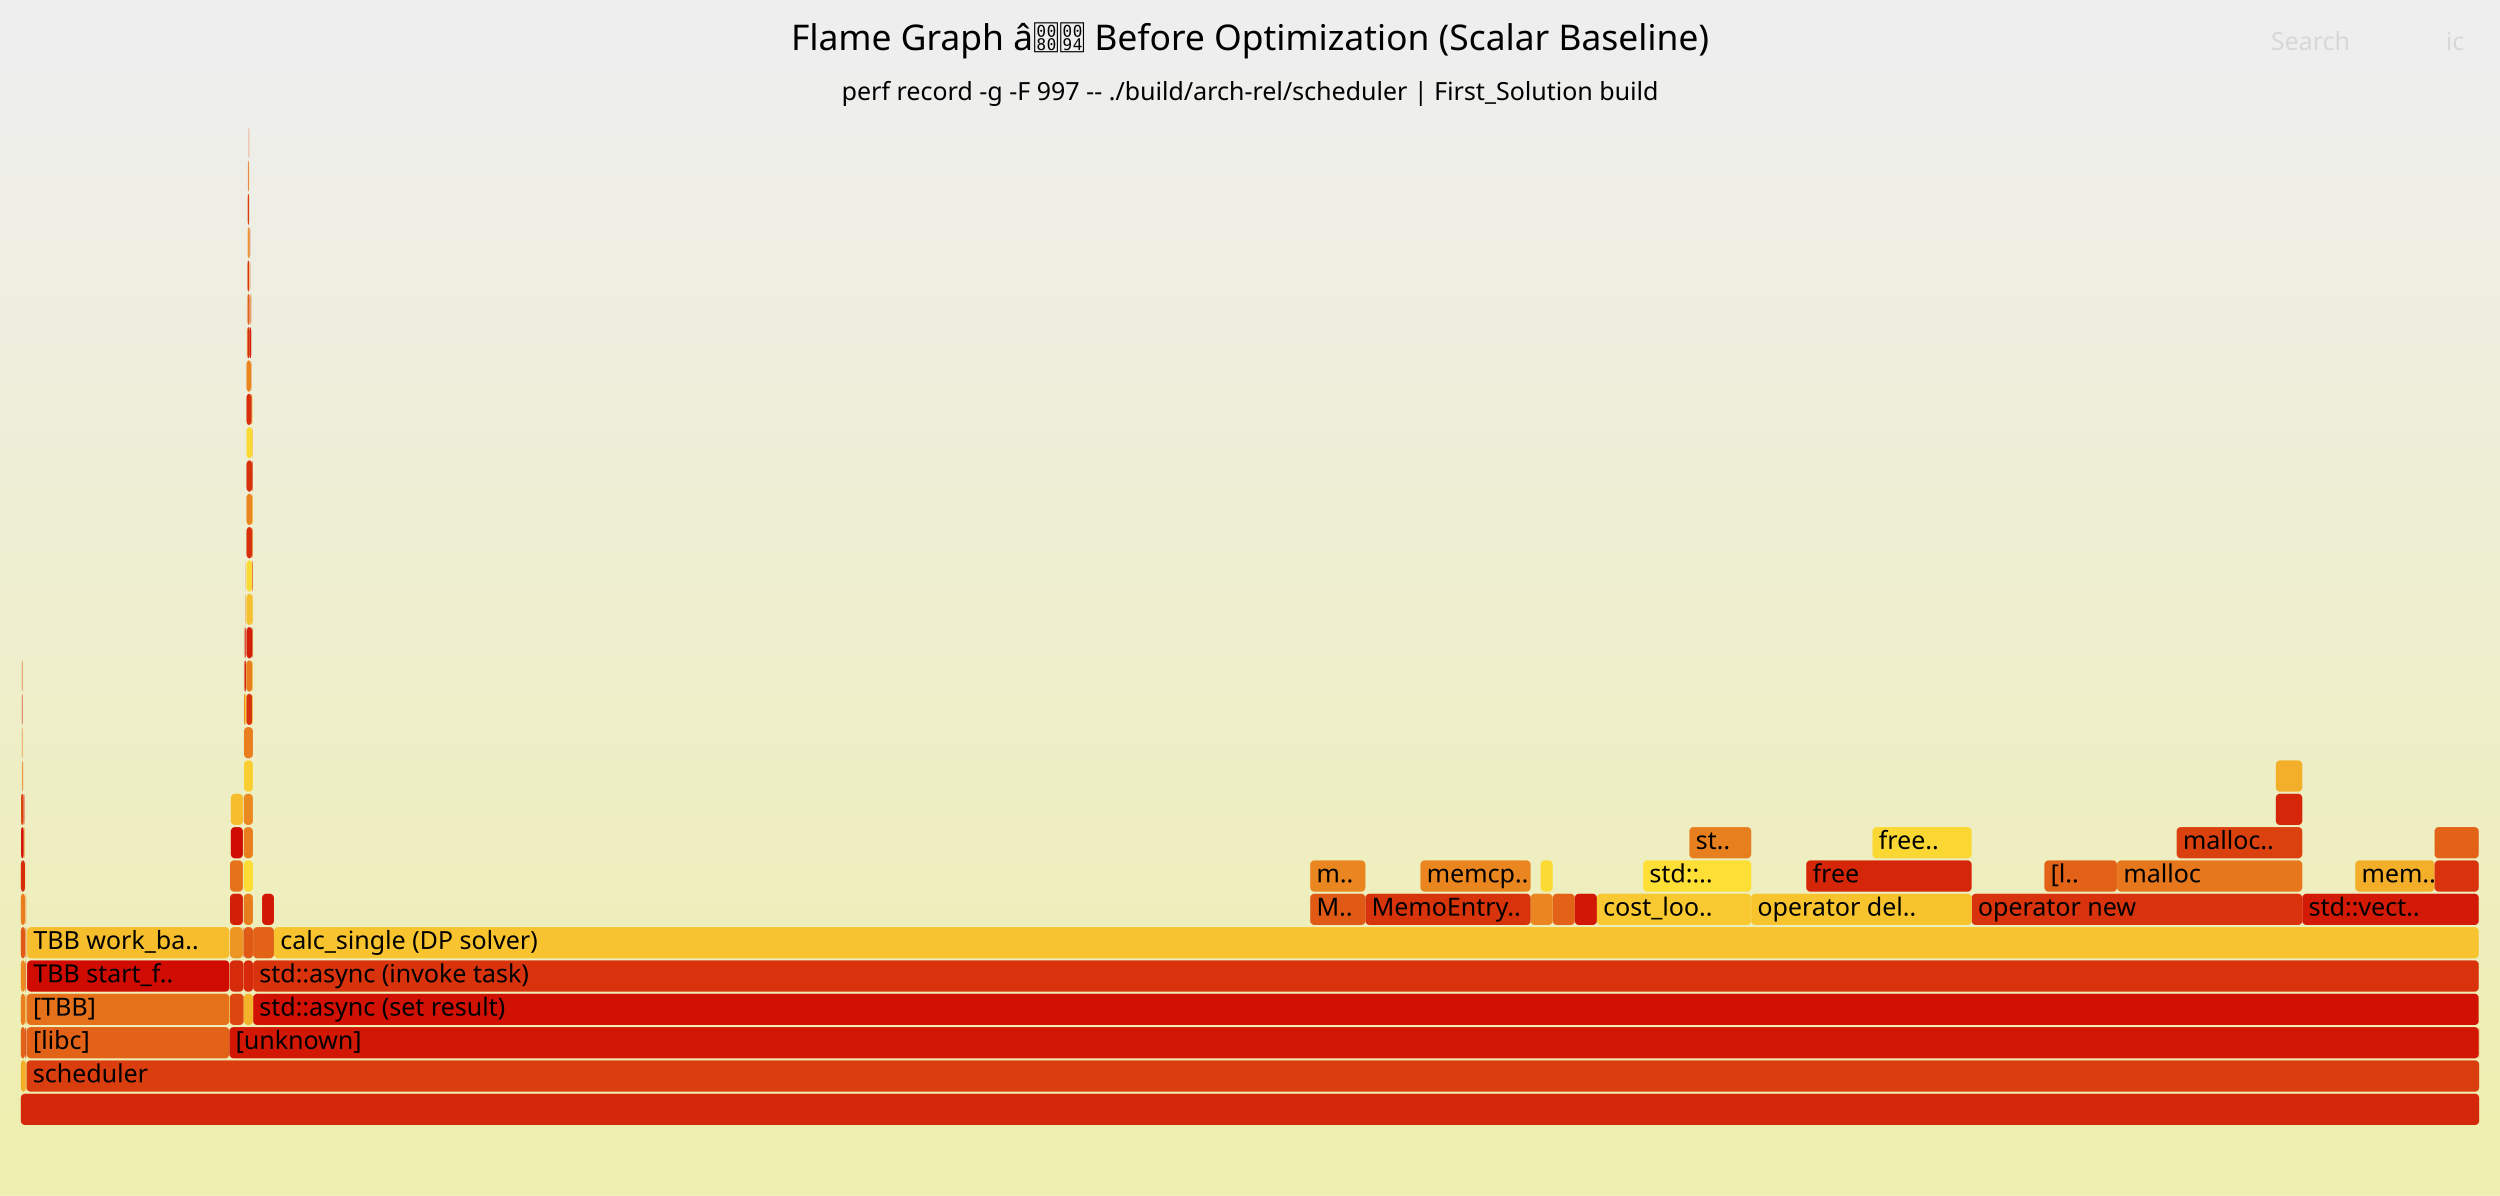
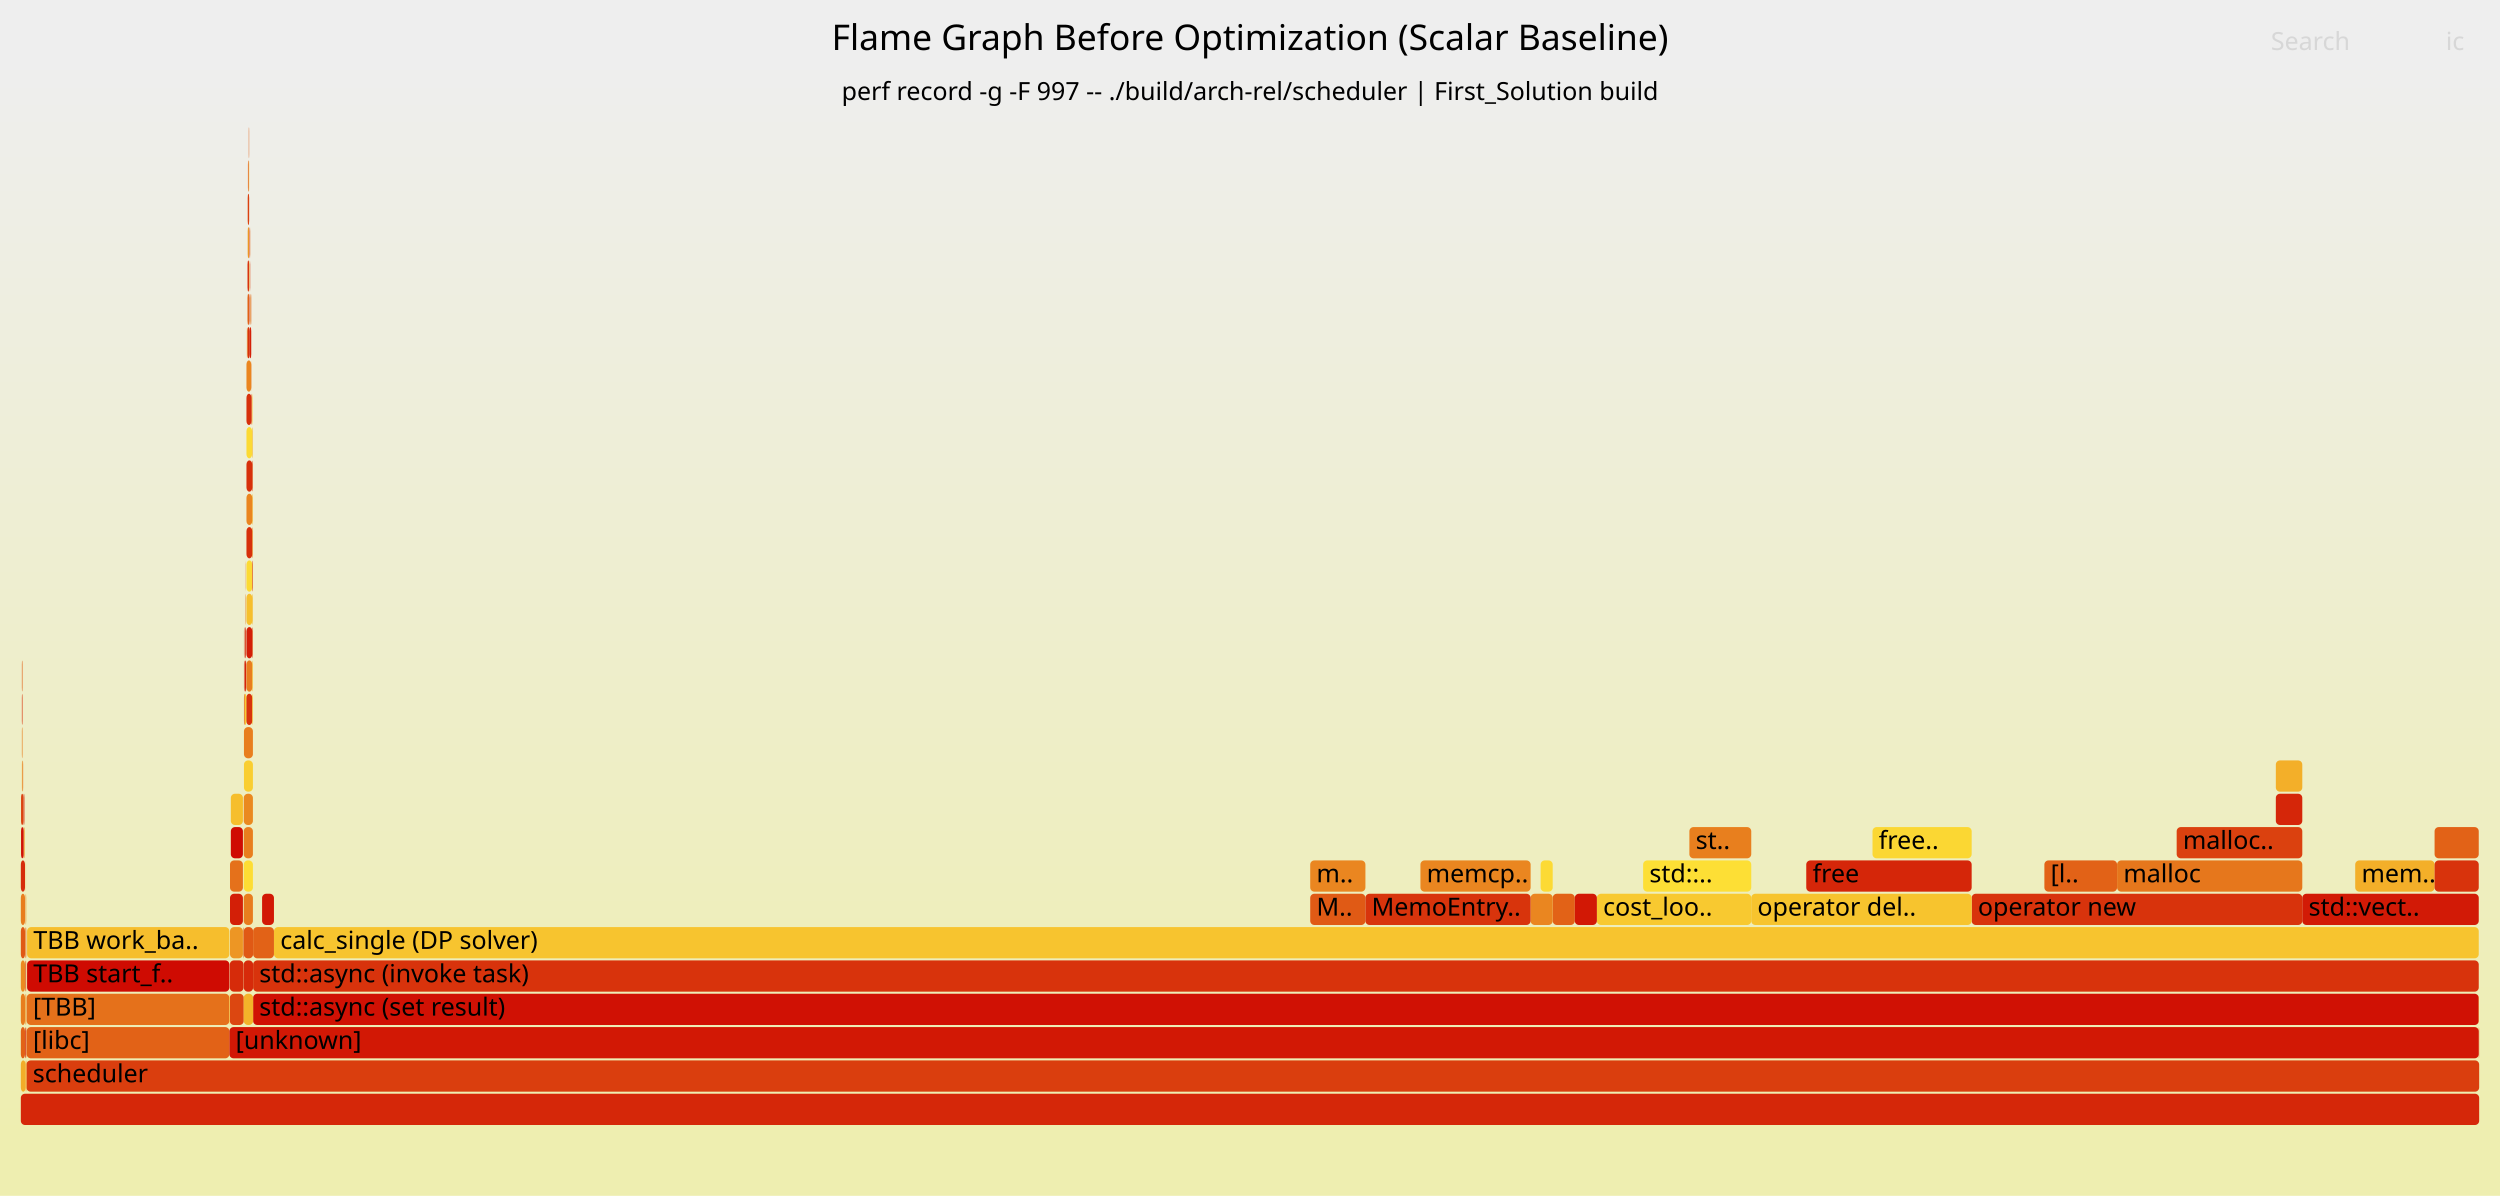
<svg xmlns="http://www.w3.org/2000/svg" version="1.1" width="1200" height="574" viewBox="0 0 1200 574">
  <defs>
    <linearGradient id="background" y1="0" y2="1" x1="0" x2="0">
      <stop stop-color="#eeeeee" offset="5%" />
      <stop stop-color="#eeeeb0" offset="95%" />
    </linearGradient>
  </defs>
  <style type="text/css">
	text { font-family:Verdana; font-size:12px; fill:rgb(0,0,0); }
	#search, #ignorecase { opacity:0.1; cursor:pointer; }
	#search:hover, #search.show, #ignorecase:hover, #ignorecase.show { opacity:1; }
	#subtitle { text-anchor:middle; font-color:rgb(160,160,160); }
	#title { text-anchor:middle; font-size:17px}
	#unzoom { cursor:pointer; }
	#frames &gt; *:hover { stroke:black; stroke-width:0.5; cursor:pointer; }
	.hide { display:none; }
	.parent { opacity:0.5; }
</style>
  <rect x="0.0" y="0" width="1200.0" height="574.0" fill="url(#background)" />
-   <text id="title" x="600.00" y="24">Flame Graph â Before Optimization (Scalar Baseline)</text>
+   <text id="title" x="600.00" y="24">Flame Graph Before Optimization (Scalar Baseline)</text>
  <text id="subtitle" x="600.00" y="48">perf record -g -F 997 -- ./build/arch-rel/scheduler  |  First_Solution build</text>
  <text id="details" x="10.00" y="557"> </text>
  <text id="unzoom" x="10.00" y="24" class="hide">Reset Zoom</text>
  <text id="search" x="1090.00" y="24">Search</text>
  <text id="ignorecase" x="1174.00" y="24">ic</text>
  <text id="matched" x="1090.00" y="557"> </text>
  <g id="frames">
    <g>
      <rect x="110.8" y="381" width="5.8" height="15.0" fill="rgb(246,190,45)" rx="2" ry="2" />
      <text x="113.76" y="391.5" />
    </g>
    <g>
      <rect x="981.3" y="413" width="34.9" height="15.0" fill="rgb(226,98,23)" rx="2" ry="2" />
      <text x="984.31" y="423.5">[l..</text>
    </g>
    <g>
      <rect x="1016.2" y="413" width="88.9" height="15.0" fill="rgb(230,119,28)" rx="2" ry="2" />
      <text x="1019.24" y="423.5">malloc</text>
    </g>
    <g>
      <rect x="118.2" y="333" width="2.9" height="15.0" fill="rgb(216,51,12)" rx="2" ry="2" />
      <text x="121.23" y="343.5" />
    </g>
    <g>
      <rect x="118.7" y="157" width="1.2" height="15.0" fill="rgb(215,48,11)" rx="2" ry="2" />
      <text x="121.70" y="167.5" />
    </g>
    <g>
      <rect x="116.6" y="445" width="0.3" height="15.0" fill="rgb(226,98,23)" rx="2" ry="2" />
      <text x="119.61" y="455.5" />
    </g>
    <g>
      <rect x="117.7" y="301" width="0.4" height="15.0" fill="rgb(213,41,9)" rx="2" ry="2" />
      <text x="120.68" y="311.5" />
    </g>
    <g>
      <rect x="12.3" y="429" width="0.2" height="15.0" fill="rgb(232,125,30)" rx="2" ry="2" />
      <text x="15.34" y="439.5" />
    </g>
    <g>
      <rect x="766.5" y="429" width="74.1" height="15.0" fill="rgb(248,201,48)" rx="2" ry="2" />
      <text x="769.49" y="439.5">cost_loo..</text>
    </g>
    <g>
      <rect x="745.3" y="429" width="10.6" height="15.0" fill="rgb(226,98,23)" rx="2" ry="2" />
      <text x="748.32" y="439.5" />
    </g>
    <g>
      <rect x="120.2" y="141" width="0.1" height="15.0" fill="rgb(233,129,30)" rx="2" ry="2" />
      <text x="123.18" y="151.5" />
    </g>
    <g>
      <rect x="110.3" y="477" width="6.7" height="15.0" fill="rgb(220,71,17)" rx="2" ry="2" />
      <text x="113.25" y="487.5" />
    </g>
    <g>
      <rect x="681.8" y="413" width="52.9" height="15.0" fill="rgb(234,134,32)" rx="2" ry="2" />
      <text x="684.82" y="423.5">memcp..</text>
    </g>
    <g>
      <rect x="118.3" y="301" width="2.8" height="15.0" fill="rgb(211,30,7)" rx="2" ry="2" />
      <text x="121.29" y="311.5" />
    </g>
    <g>
      <rect x="10.0" y="461" width="2.0" height="15.0" fill="rgb(235,138,33)" rx="2" ry="2" />
      <text x="13.00" y="471.5" />
    </g>
    <g>
      <rect x="117.1" y="349" width="4.3" height="15.0" fill="rgb(232,126,30)" rx="2" ry="2" />
      <text x="120.06" y="359.5" />
    </g>
    <g>
      <rect x="119.9" y="157" width="0.7" height="15.0" fill="rgb(212,32,7)" rx="2" ry="2" />
      <text x="122.93" y="167.5" />
    </g>
    <g>
      <rect x="120.3" y="141" width="0.3" height="15.0" fill="rgb(226,98,23)" rx="2" ry="2" />
      <text x="123.32" y="151.5" />
    </g>
    <g>
      <rect x="946.4" y="429" width="158.7" height="15.0" fill="rgb(216,51,12)" rx="2" ry="2" />
      <text x="949.39" y="439.5">operator new</text>
    </g>
    <g>
      <rect x="118.3" y="285" width="2.8" height="15.0" fill="rgb(246,191,45)" rx="2" ry="2" />
      <text x="121.29" y="295.5" />
    </g>
    <g>
      <rect x="1044.8" y="397" width="60.3" height="15.0" fill="rgb(219,65,15)" rx="2" ry="2" />
      <text x="1047.81" y="407.5">malloc..</text>
    </g>
    <g>
      <rect x="117.6" y="317" width="0.6" height="15.0" fill="rgb(212,36,8)" rx="2" ry="2" />
      <text x="120.62" y="327.5" />
    </g>
    <g>
      <rect x="119.4" y="61" width="0.2" height="15.0" fill="rgb(226,98,23)" rx="2" ry="2" />
      <text x="122.44" y="71.5" />
    </g>
    <g>
      <rect x="117.0" y="429" width="4.4" height="15.0" fill="rgb(232,125,30)" rx="2" ry="2" />
      <text x="119.97" y="439.5" />
    </g>
    <g>
      <rect x="117.0" y="461" width="4.5" height="15.0" fill="rgb(214,42,10)" rx="2" ry="2" />
      <text x="119.96" y="471.5" />
    </g>
    <g>
      <rect x="121.5" y="477" width="1068.3" height="15.0" fill="rgb(208,17,4)" rx="2" ry="2" />
      <text x="124.46" y="487.5">std::async (set result)</text>
    </g>
    <g>
      <rect x="121.1" y="237" width="0.3" height="15.0" fill="rgb(245,186,44)" rx="2" ry="2" />
      <text x="124.08" y="247.5" />
    </g>
    <g>
      <rect x="12.3" y="477" width="0.3" height="15.0" fill="rgb(232,126,30)" rx="2" ry="2" />
      <text x="15.29" y="487.5" />
    </g>
    <g>
      <rect x="12.5" y="429" width="0.1" height="15.0" fill="rgb(241,167,40)" rx="2" ry="2" />
      <text x="15.53" y="439.5" />
    </g>
    <g>
      <rect x="110.4" y="413" width="6.2" height="15.0" fill="rgb(229,113,27)" rx="2" ry="2" />
      <text x="113.43" y="423.5" />
    </g>
    <g>
      <rect x="1189.8" y="493" width="0.2" height="15.0" fill="rgb(230,115,27)" rx="2" ry="2" />
      <text x="1192.82" y="503.5" />
    </g>
    <g>
      <rect x="119.4" y="77" width="0.2" height="15.0" fill="rgb(248,200,48)" rx="2" ry="2" />
      <text x="122.44" y="87.5" />
    </g>
    <g>
      <rect x="810.9" y="397" width="29.7" height="15.0" fill="rgb(232,127,30)" rx="2" ry="2" />
      <text x="813.93" y="407.5">st..</text>
    </g>
    <g>
      <rect x="118.3" y="269" width="2.8" height="15.0" fill="rgb(252,218,52)" rx="2" ry="2" />
      <text x="121.29" y="279.5" />
    </g>
    <g>
      <rect x="12.8" y="493" width="97.3" height="15.0" fill="rgb(226,98,23)" rx="2" ry="2" />
      <text x="15.84" y="503.5">[libc]</text>
    </g>
    <g>
      <rect x="10.0" y="445" width="2.0" height="15.0" fill="rgb(224,89,21)" rx="2" ry="2" />
      <text x="13.00" y="455.5" />
    </g>
    <g>
      <rect x="12.7" y="509" width="1177.3" height="15.0" fill="rgb(218,62,14)" rx="2" ry="2" />
      <text x="15.73" y="519.5">scheduler</text>
    </g>
    <g>
      <rect x="118.3" y="237" width="2.8" height="15.0" fill="rgb(234,133,31)" rx="2" ry="2" />
      <text x="121.29" y="247.5" />
    </g>
    <g>
      <rect x="118.3" y="253" width="2.8" height="15.0" fill="rgb(215,48,11)" rx="2" ry="2" />
      <text x="121.29" y="263.5" />
    </g>
    <g>
      <rect x="12.3" y="461" width="0.3" height="15.0" fill="rgb(235,138,33)" rx="2" ry="2" />
      <text x="15.29" y="471.5" />
    </g>
    <g>
      <rect x="1092.4" y="381" width="12.7" height="15.0" fill="rgb(213,38,9)" rx="2" ry="2" />
      <text x="1095.43" y="391.5" />
    </g>
    <g>
      <rect x="12.8" y="477" width="97.3" height="15.0" fill="rgb(229,113,27)" rx="2" ry="2" />
      <text x="15.84" y="487.5">[TBB]</text>
    </g>
    <g>
      <rect x="12.0" y="477" width="0.2" height="15.0" fill="rgb(241,165,39)" rx="2" ry="2" />
      <text x="15.03" y="487.5" />
    </g>
    <g>
      <rect x="110.1" y="493" width="1079.7" height="15.0" fill="rgb(210,24,5)" rx="2" ry="2" />
      <text x="113.10" y="503.5">[unknown]</text>
    </g>
    <g>
      <rect x="10.0" y="509" width="2.3" height="15.0" fill="rgb(242,173,41)" rx="2" ry="2" />
      <text x="13.00" y="519.5" />
    </g>
    <g>
      <rect x="117.1" y="333" width="0.4" height="15.0" fill="rgb(226,99,23)" rx="2" ry="2" />
      <text x="120.06" y="343.5" />
    </g>
    <g>
      <rect x="10.0" y="493" width="2.0" height="15.0" fill="rgb(226,98,23)" rx="2" ry="2" />
      <text x="13.00" y="503.5" />
    </g>
    <g>
      <rect x="117.0" y="445" width="4.5" height="15.0" fill="rgb(224,89,21)" rx="2" ry="2" />
      <text x="119.96" y="455.5" />
    </g>
    <g>
      <rect x="118.3" y="221" width="2.8" height="15.0" fill="rgb(215,48,11)" rx="2" ry="2" />
      <text x="121.29" y="231.5" />
    </g>
    <g>
      <rect x="10.5" y="365" width="0.3" height="15.0" fill="rgb(247,193,46)" rx="2" ry="2" />
      <text x="13.48" y="375.5" />
    </g>
    <g>
      <rect x="13.0" y="445" width="97.1" height="15.0" fill="rgb(246,190,45)" rx="2" ry="2" />
      <text x="16.02" y="455.5">TBB work_ba..</text>
    </g>
    <g>
      <rect x="10.0" y="525" width="1180.0" height="15.0" fill="rgb(213,39,9)" rx="2" ry="2" />
      <text x="13.00" y="535.5" />
    </g>
    <g>
      <rect x="12.3" y="493" width="0.3" height="15.0" fill="rgb(226,98,23)" rx="2" ry="2" />
      <text x="15.29" y="503.5" />
    </g>
    <g>
      <rect x="121.1" y="333" width="0.3" height="15.0" fill="rgb(246,191,45)" rx="2" ry="2" />
      <text x="124.08" y="343.5" />
    </g>
    <g>
      <rect x="1130.5" y="413" width="38.1" height="15.0" fill="rgb(243,175,41)" rx="2" ry="2" />
      <text x="1133.53" y="423.5">mem..</text>
    </g>
    <g>
      <rect x="118.8" y="141" width="0.8" height="15.0" fill="rgb(225,95,22)" rx="2" ry="2" />
      <text x="121.76" y="151.5" />
    </g>
    <g>
      <rect x="110.3" y="461" width="6.6" height="15.0" fill="rgb(214,43,10)" rx="2" ry="2" />
      <text x="113.25" y="471.5" />
    </g>
    <g>
      <rect x="110.8" y="397" width="5.8" height="15.0" fill="rgb(207,11,2)" rx="2" ry="2" />
      <text x="113.76" y="407.5" />
    </g>
    <g>
      <rect x="12.4" y="413" width="0.1" height="15.0" fill="rgb(241,167,40)" rx="2" ry="2" />
      <text x="15.38" y="423.5" />
    </g>
    <g>
      <rect x="11.3" y="381" width="0.4" height="15.0" fill="rgb(212,34,8)" rx="2" ry="2" />
      <text x="14.31" y="391.5" />
    </g>
    <g>
      <rect x="119.7" y="141" width="0.2" height="15.0" fill="rgb(215,49,11)" rx="2" ry="2" />
      <text x="122.70" y="151.5" />
    </g>
    <g>
      <rect x="10.0" y="429" width="2.0" height="15.0" fill="rgb(232,125,30)" rx="2" ry="2" />
      <text x="13.00" y="439.5" />
    </g>
    <g>
      <rect x="1092.4" y="365" width="12.7" height="15.0" fill="rgb(243,175,41)" rx="2" ry="2" />
      <text x="1095.43" y="375.5" />
    </g>
    <g>
      <rect x="118.8" y="125" width="0.8" height="15.0" fill="rgb(216,51,12)" rx="2" ry="2" />
      <text x="121.76" y="135.5" />
    </g>
    <g>
      <rect x="120.2" y="109" width="0.1" height="15.0" fill="rgb(226,98,23)" rx="2" ry="2" />
      <text x="123.18" y="119.5" />
    </g>
    <g>
      <rect x="739.5" y="413" width="5.8" height="15.0" fill="rgb(252,218,52)" rx="2" ry="2" />
      <text x="742.50" y="423.5" />
    </g>
    <g>
      <rect x="755.9" y="429" width="10.6" height="15.0" fill="rgb(210,24,5)" rx="2" ry="2" />
      <text x="758.90" y="439.5" />
    </g>
    <g>
      <rect x="118.3" y="173" width="2.3" height="15.0" fill="rgb(234,133,31)" rx="2" ry="2" />
      <text x="121.34" y="183.5" />
    </g>
    <g>
      <rect x="788.7" y="413" width="51.9" height="15.0" fill="rgb(253,223,53)" rx="2" ry="2" />
      <text x="791.71" y="423.5">std::..</text>
    </g>
    <g>
      <rect x="117.0" y="397" width="4.4" height="15.0" fill="rgb(232,126,30)" rx="2" ry="2" />
      <text x="119.97" y="407.5" />
    </g>
    <g>
      <rect x="120.0" y="141" width="0.1" height="15.0" fill="rgb(233,132,31)" rx="2" ry="2" />
      <text x="122.98" y="151.5" />
    </g>
    <g>
      <rect x="125.8" y="429" width="5.7" height="15.0" fill="rgb(210,24,5)" rx="2" ry="2" />
      <text x="128.84" y="439.5" />
    </g>
    <g>
      <rect x="1168.6" y="413" width="21.2" height="15.0" fill="rgb(216,51,12)" rx="2" ry="2" />
      <text x="1171.63" y="423.5" />
    </g>
    <g>
      <rect x="119.7" y="109" width="0.2" height="15.0" fill="rgb(212,35,8)" rx="2" ry="2" />
      <text x="122.70" y="119.5" />
    </g>
    <g>
      <rect x="121.5" y="461" width="1068.3" height="15.0" fill="rgb(216,51,12)" rx="2" ry="2" />
      <text x="124.46" y="471.5">std::async (invoke task)</text>
    </g>
    <g>
      <rect x="628.9" y="429" width="26.5" height="15.0" fill="rgb(224,90,21)" rx="2" ry="2" />
      <text x="631.91" y="439.5">M..</text>
    </g>
    <g>
      <rect x="118.3" y="317" width="2.8" height="15.0" fill="rgb(232,126,30)" rx="2" ry="2" />
      <text x="121.29" y="327.5" />
    </g>
    <g>
      <rect x="10.0" y="477" width="2.0" height="15.0" fill="rgb(232,126,30)" rx="2" ry="2" />
      <text x="13.00" y="487.5" />
    </g>
    <g>
      <rect x="131.5" y="445" width="1058.3" height="15.0" fill="rgb(247,196,47)" rx="2" ry="2" />
      <text x="134.53" y="455.5">calc_single (DP solver)</text>
    </g>
    <g>
      <rect x="117.9" y="269" width="0.1" height="15.0" fill="rgb(226,98,23)" rx="2" ry="2" />
      <text x="120.86" y="279.5" />
    </g>
    <g>
      <rect x="121.1" y="221" width="0.3" height="15.0" fill="rgb(220,71,17)" rx="2" ry="2" />
      <text x="124.08" y="231.5" />
    </g>
    <g>
      <rect x="734.7" y="429" width="10.6" height="15.0" fill="rgb(234,134,32)" rx="2" ry="2" />
      <text x="737.74" y="439.5" />
    </g>
    <g>
      <rect x="117.0" y="413" width="4.4" height="15.0" fill="rgb(253,221,52)" rx="2" ry="2" />
      <text x="119.97" y="423.5" />
    </g>
    <g>
      <rect x="655.4" y="429" width="79.3" height="15.0" fill="rgb(216,52,12)" rx="2" ry="2" />
      <text x="658.37" y="439.5">MemoEntry..</text>
    </g>
    <g>
      <rect x="1168.6" y="397" width="21.2" height="15.0" fill="rgb(226,98,23)" rx="2" ry="2" />
      <text x="1171.63" y="407.5" />
    </g>
    <g>
      <rect x="120.2" y="125" width="0.1" height="15.0" fill="rgb(216,51,12)" rx="2" ry="2" />
      <text x="123.18" y="135.5" />
    </g>
    <g>
      <rect x="118.3" y="205" width="2.7" height="15.0" fill="rgb(252,218,52)" rx="2" ry="2" />
      <text x="121.29" y="215.5" />
    </g>
    <g>
      <rect x="121.1" y="285" width="0.3" height="15.0" fill="rgb(245,186,44)" rx="2" ry="2" />
      <text x="124.08" y="295.5" />
    </g>
    <g>
      <rect x="12.3" y="509" width="0.4" height="15.0" fill="rgb(240,163,39)" rx="2" ry="2" />
      <text x="15.29" y="519.5" />
    </g>
    <g>
      <rect x="118.5" y="157" width="0.2" height="15.0" fill="rgb(239,159,38)" rx="2" ry="2" />
      <text x="121.47" y="167.5" />
    </g>
    <g>
      <rect x="118.9" y="109" width="0.7" height="15.0" fill="rgb(237,150,36)" rx="2" ry="2" />
      <text x="121.91" y="119.5" />
    </g>
    <g>
      <rect x="12.0" y="461" width="0.2" height="15.0" fill="rgb(210,24,5)" rx="2" ry="2" />
      <text x="15.03" y="471.5" />
    </g>
    <g>
      <rect x="121.1" y="205" width="0.3" height="15.0" fill="rgb(245,186,44)" rx="2" ry="2" />
      <text x="124.08" y="215.5" />
    </g>
    <g>
      <rect x="1189.8" y="477" width="0.1" height="15.0" fill="rgb(249,204,48)" rx="2" ry="2" />
      <text x="1192.82" y="487.5" />
    </g>
    <g>
      <rect x="119.0" y="77" width="0.4" height="15.0" fill="rgb(228,107,25)" rx="2" ry="2" />
      <text x="121.99" y="87.5" />
    </g>
    <g>
      <rect x="11.3" y="397" width="0.4" height="15.0" fill="rgb(222,82,19)" rx="2" ry="2" />
      <text x="14.31" y="407.5" />
    </g>
    <g>
      <rect x="898.8" y="397" width="47.6" height="15.0" fill="rgb(251,215,51)" rx="2" ry="2" />
      <text x="901.77" y="407.5">free..</text>
    </g>
    <g>
      <rect x="628.9" y="413" width="26.5" height="15.0" fill="rgb(234,134,32)" rx="2" ry="2" />
      <text x="631.91" y="423.5">m..</text>
    </g>
    <g>
      <rect x="110.4" y="445" width="6.2" height="15.0" fill="rgb(237,150,36)" rx="2" ry="2" />
      <text x="113.43" y="455.5" />
    </g>
    <g>
      <rect x="121.1" y="301" width="0.3" height="15.0" fill="rgb(220,71,17)" rx="2" ry="2" />
      <text x="124.08" y="311.5" />
    </g>
    <g>
      <rect x="10.1" y="397" width="1.2" height="15.0" fill="rgb(208,18,4)" rx="2" ry="2" />
      <text x="13.06" y="407.5" />
    </g>
    <g>
      <rect x="118.3" y="189" width="2.4" height="15.0" fill="rgb(215,48,11)" rx="2" ry="2" />
      <text x="121.34" y="199.5" />
    </g>
    <g>
      <rect x="12.3" y="445" width="0.3" height="15.0" fill="rgb(224,89,21)" rx="2" ry="2" />
      <text x="15.33" y="455.5" />
    </g>
    <g>
      <rect x="117.1" y="317" width="0.3" height="15.0" fill="rgb(212,36,8)" rx="2" ry="2" />
      <text x="120.07" y="327.5" />
    </g>
    <g>
      <rect x="110.1" y="477" width="0.2" height="15.0" fill="rgb(251,213,51)" rx="2" ry="2" />
      <text x="113.10" y="487.5" />
    </g>
    <g>
      <rect x="840.6" y="429" width="105.8" height="15.0" fill="rgb(247,196,46)" rx="2" ry="2" />
      <text x="843.56" y="439.5">operator del..</text>
    </g>
    <g>
      <rect x="12.7" y="493" width="0.1" height="15.0" fill="rgb(223,82,19)" rx="2" ry="2" />
      <text x="15.73" y="503.5" />
    </g>
    <g>
      <rect x="12.0" y="493" width="0.3" height="15.0" fill="rgb(210,24,5)" rx="2" ry="2" />
      <text x="15.03" y="503.5" />
    </g>
    <g>
      <rect x="117.1" y="301" width="0.2" height="15.0" fill="rgb(213,41,9)" rx="2" ry="2" />
      <text x="120.07" y="311.5" />
    </g>
    <g>
      <rect x="119.7" y="125" width="0.2" height="15.0" fill="rgb(239,159,38)" rx="2" ry="2" />
      <text x="122.70" y="135.5" />
    </g>
    <g>
      <rect x="121.1" y="317" width="0.3" height="15.0" fill="rgb(245,186,44)" rx="2" ry="2" />
      <text x="124.08" y="327.5" />
    </g>
    <g>
      <rect x="12.0" y="445" width="0.2" height="15.0" fill="rgb(232,125,29)" rx="2" ry="2" />
      <text x="15.03" y="455.5" />
    </g>
    <g>
      <rect x="10.5" y="317" width="0.3" height="15.0" fill="rgb(226,98,23)" rx="2" ry="2" />
      <text x="13.48" y="327.5" />
    </g>
    <g>
      <rect x="10.5" y="349" width="0.3" height="15.0" fill="rgb(232,126,30)" rx="2" ry="2" />
      <text x="13.48" y="359.5" />
    </g>
    <g>
      <rect x="117.0" y="381" width="4.4" height="15.0" fill="rgb(234,137,32)" rx="2" ry="2" />
      <text x="119.97" y="391.5" />
    </g>
    <g>
      <rect x="120.7" y="189" width="0.3" height="15.0" fill="rgb(219,64,15)" rx="2" ry="2" />
      <text x="123.66" y="199.5" />
    </g>
    <g>
      <rect x="10.1" y="381" width="1.1" height="15.0" fill="rgb(219,66,15)" rx="2" ry="2" />
      <text x="13.13" y="391.5" />
    </g>
    <g>
      <rect x="13.0" y="461" width="97.1" height="15.0" fill="rgb(207,11,2)" rx="2" ry="2" />
      <text x="15.98" y="471.5">TBB start_f..</text>
    </g>
    <g>
      <rect x="117.5" y="333" width="0.7" height="15.0" fill="rgb(249,203,48)" rx="2" ry="2" />
      <text x="120.49" y="343.5" />
    </g>
    <g>
      <rect x="10.0" y="413" width="2.0" height="15.0" fill="rgb(214,44,10)" rx="2" ry="2" />
      <text x="13.00" y="423.5" />
    </g>
    <g>
      <rect x="118.9" y="93" width="0.7" height="15.0" fill="rgb(218,64,15)" rx="2" ry="2" />
      <text x="121.91" y="103.5" />
    </g>
    <g>
      <rect x="867.0" y="413" width="79.4" height="15.0" fill="rgb(213,38,9)" rx="2" ry="2" />
      <text x="870.02" y="423.5">free</text>
    </g>
    <g>
      <rect x="117.1" y="365" width="4.3" height="15.0" fill="rgb(249,206,49)" rx="2" ry="2" />
      <text x="120.06" y="375.5" />
    </g>
    <g>
      <rect x="117.8" y="285" width="0.2" height="15.0" fill="rgb(232,126,30)" rx="2" ry="2" />
      <text x="120.82" y="295.5" />
    </g>
    <g>
      <rect x="11.8" y="397" width="0.2" height="15.0" fill="rgb(247,196,46)" rx="2" ry="2" />
      <text x="14.78" y="407.5" />
    </g>
    <g>
      <rect x="1105.1" y="429" width="84.7" height="15.0" fill="rgb(210,26,6)" rx="2" ry="2" />
      <text x="1108.13" y="439.5">std::vect..</text>
    </g>
    <g>
      <rect x="110.4" y="429" width="6.2" height="15.0" fill="rgb(211,31,7)" rx="2" ry="2" />
      <text x="113.43" y="439.5" />
    </g>
    <g>
      <rect x="121.1" y="253" width="0.3" height="15.0" fill="rgb(233,129,30)" rx="2" ry="2" />
      <text x="124.08" y="263.5" />
    </g>
    <g>
      <rect x="10.5" y="333" width="0.3" height="15.0" fill="rgb(216,51,12)" rx="2" ry="2" />
      <text x="13.48" y="343.5" />
    </g>
    <g>
      <rect x="120.8" y="173" width="0.1" height="15.0" fill="rgb(228,108,25)" rx="2" ry="2" />
      <text x="123.82" y="183.5" />
    </g>
    <g>
      <rect x="121.1" y="269" width="0.3" height="15.0" fill="rgb(220,71,17)" rx="2" ry="2" />
      <text x="124.08" y="279.5" />
    </g>
    <g>
      <rect x="10.8" y="365" width="0.3" height="15.0" fill="rgb(226,98,23)" rx="2" ry="2" />
      <text x="13.81" y="375.5" />
    </g>
    <g>
      <rect x="121.1" y="189" width="0.2" height="15.0" fill="rgb(250,207,49)" rx="2" ry="2" />
      <text x="124.08" y="199.5" />
    </g>
    <g>
      <rect x="121.5" y="445" width="10.0" height="15.0" fill="rgb(226,98,23)" rx="2" ry="2" />
      <text x="124.46" y="455.5" />
    </g>
    <g>
      <rect x="117.0" y="477" width="4.5" height="15.0" fill="rgb(243,179,42)" rx="2" ry="2" />
      <text x="119.96" y="487.5" />
    </g>
  </g>
</svg>
